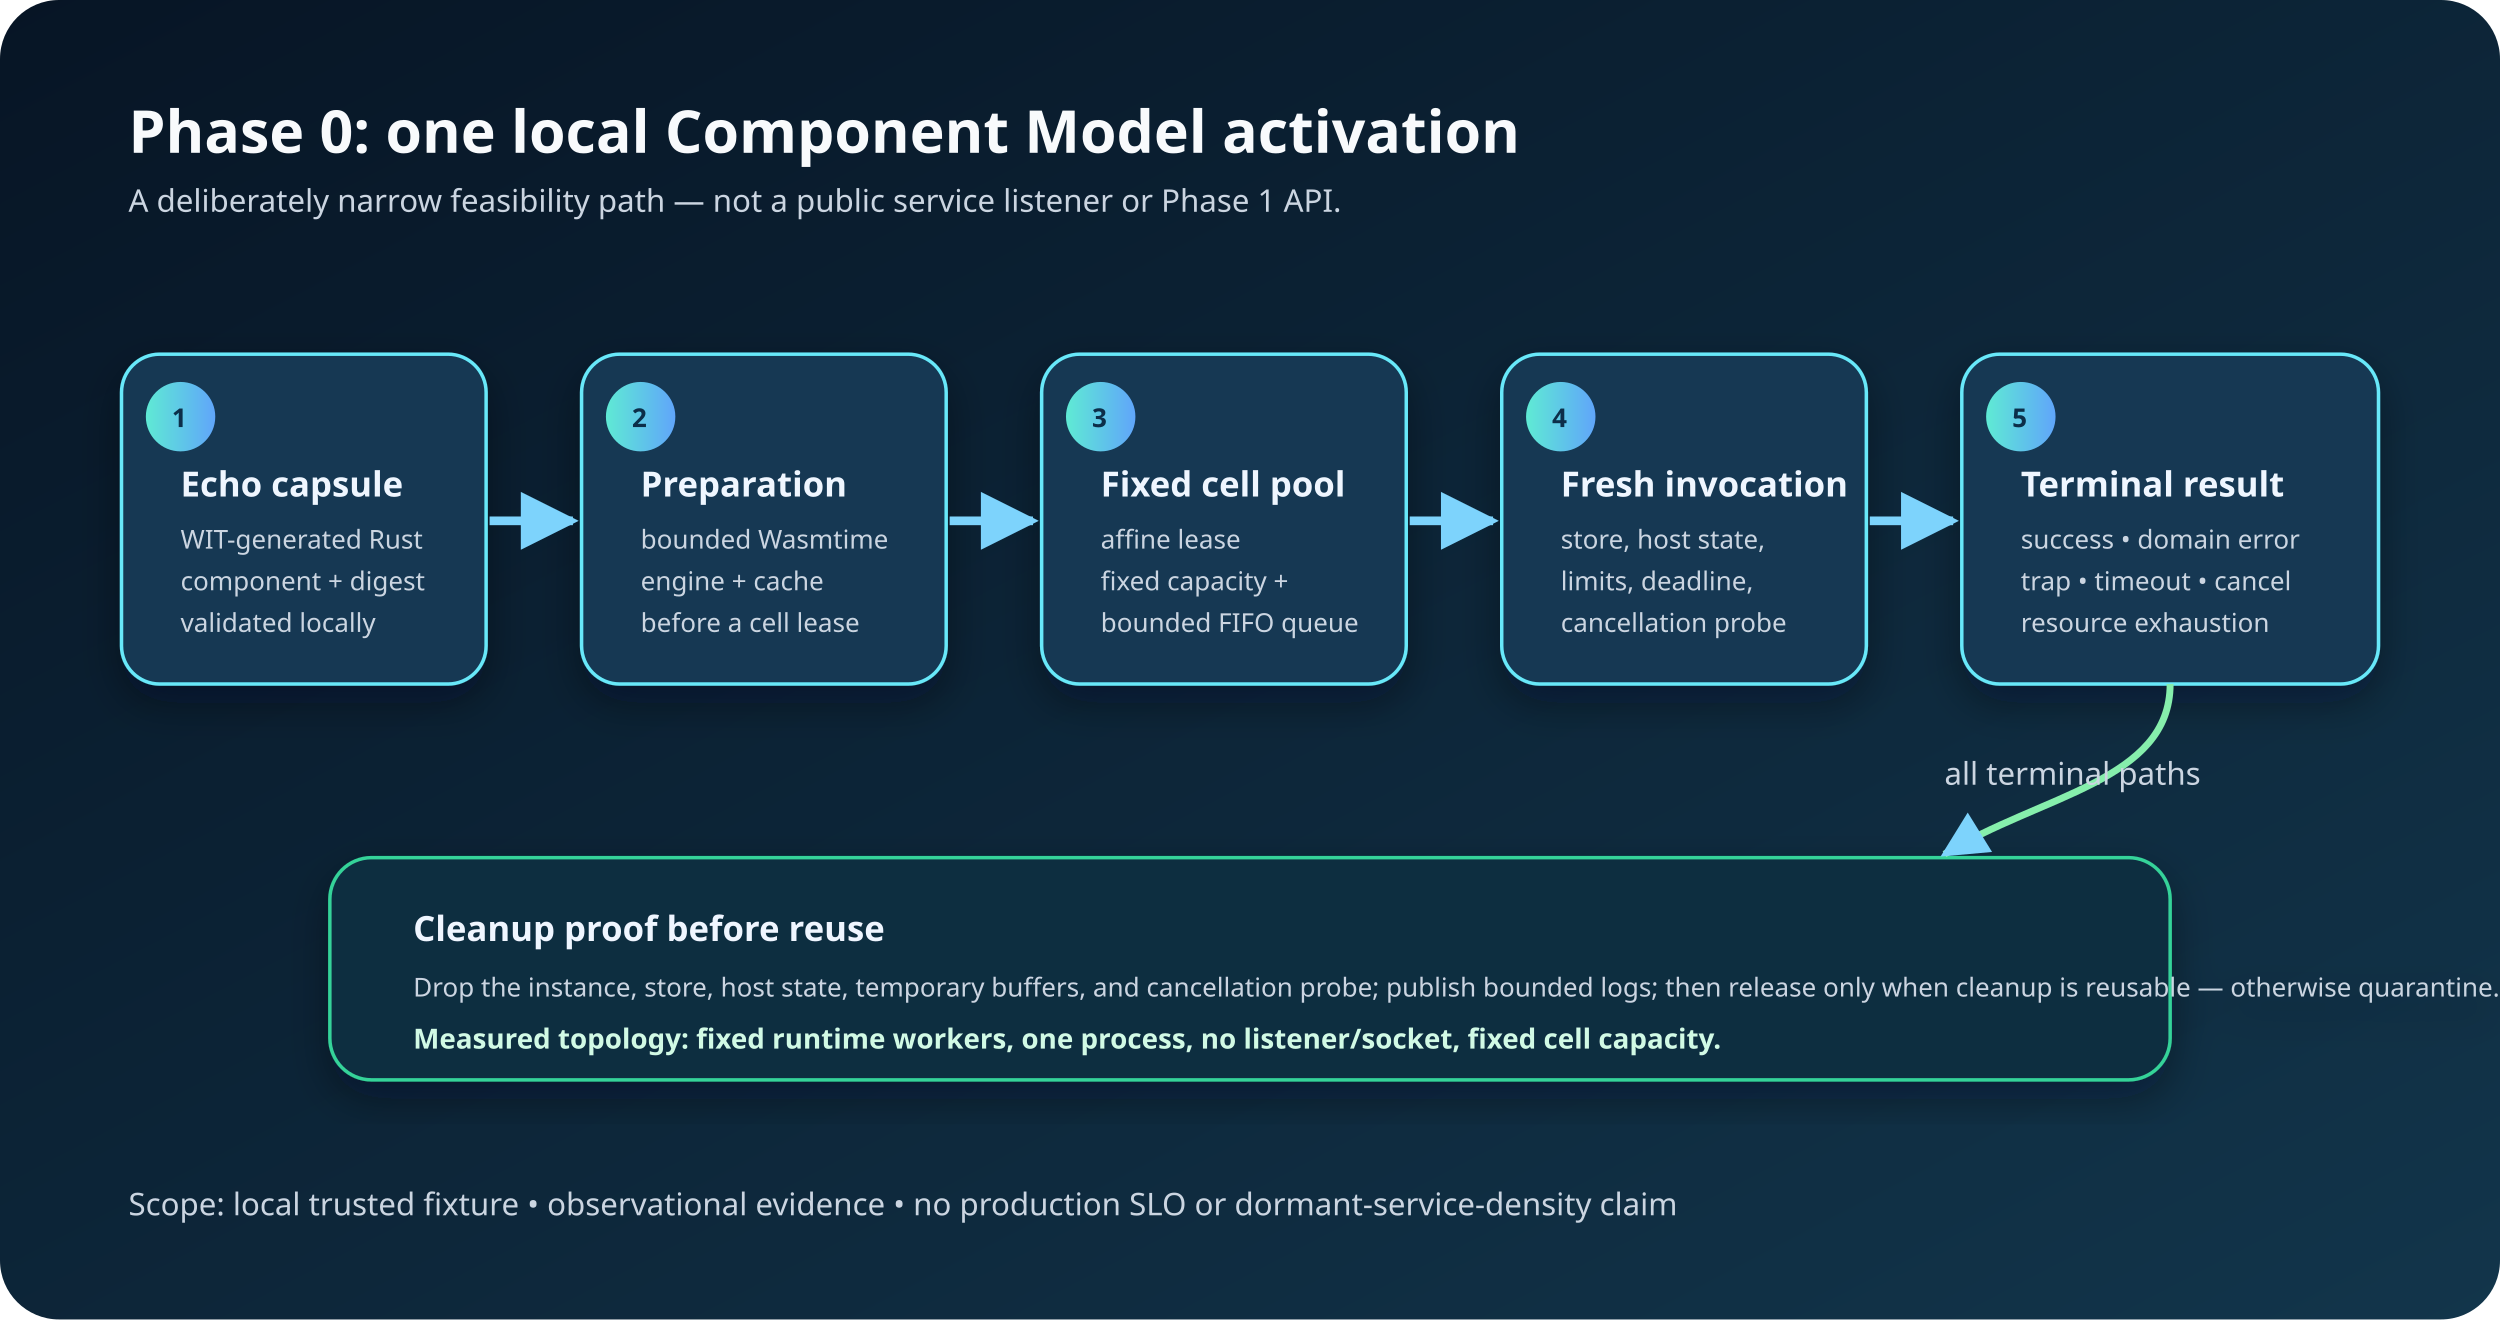
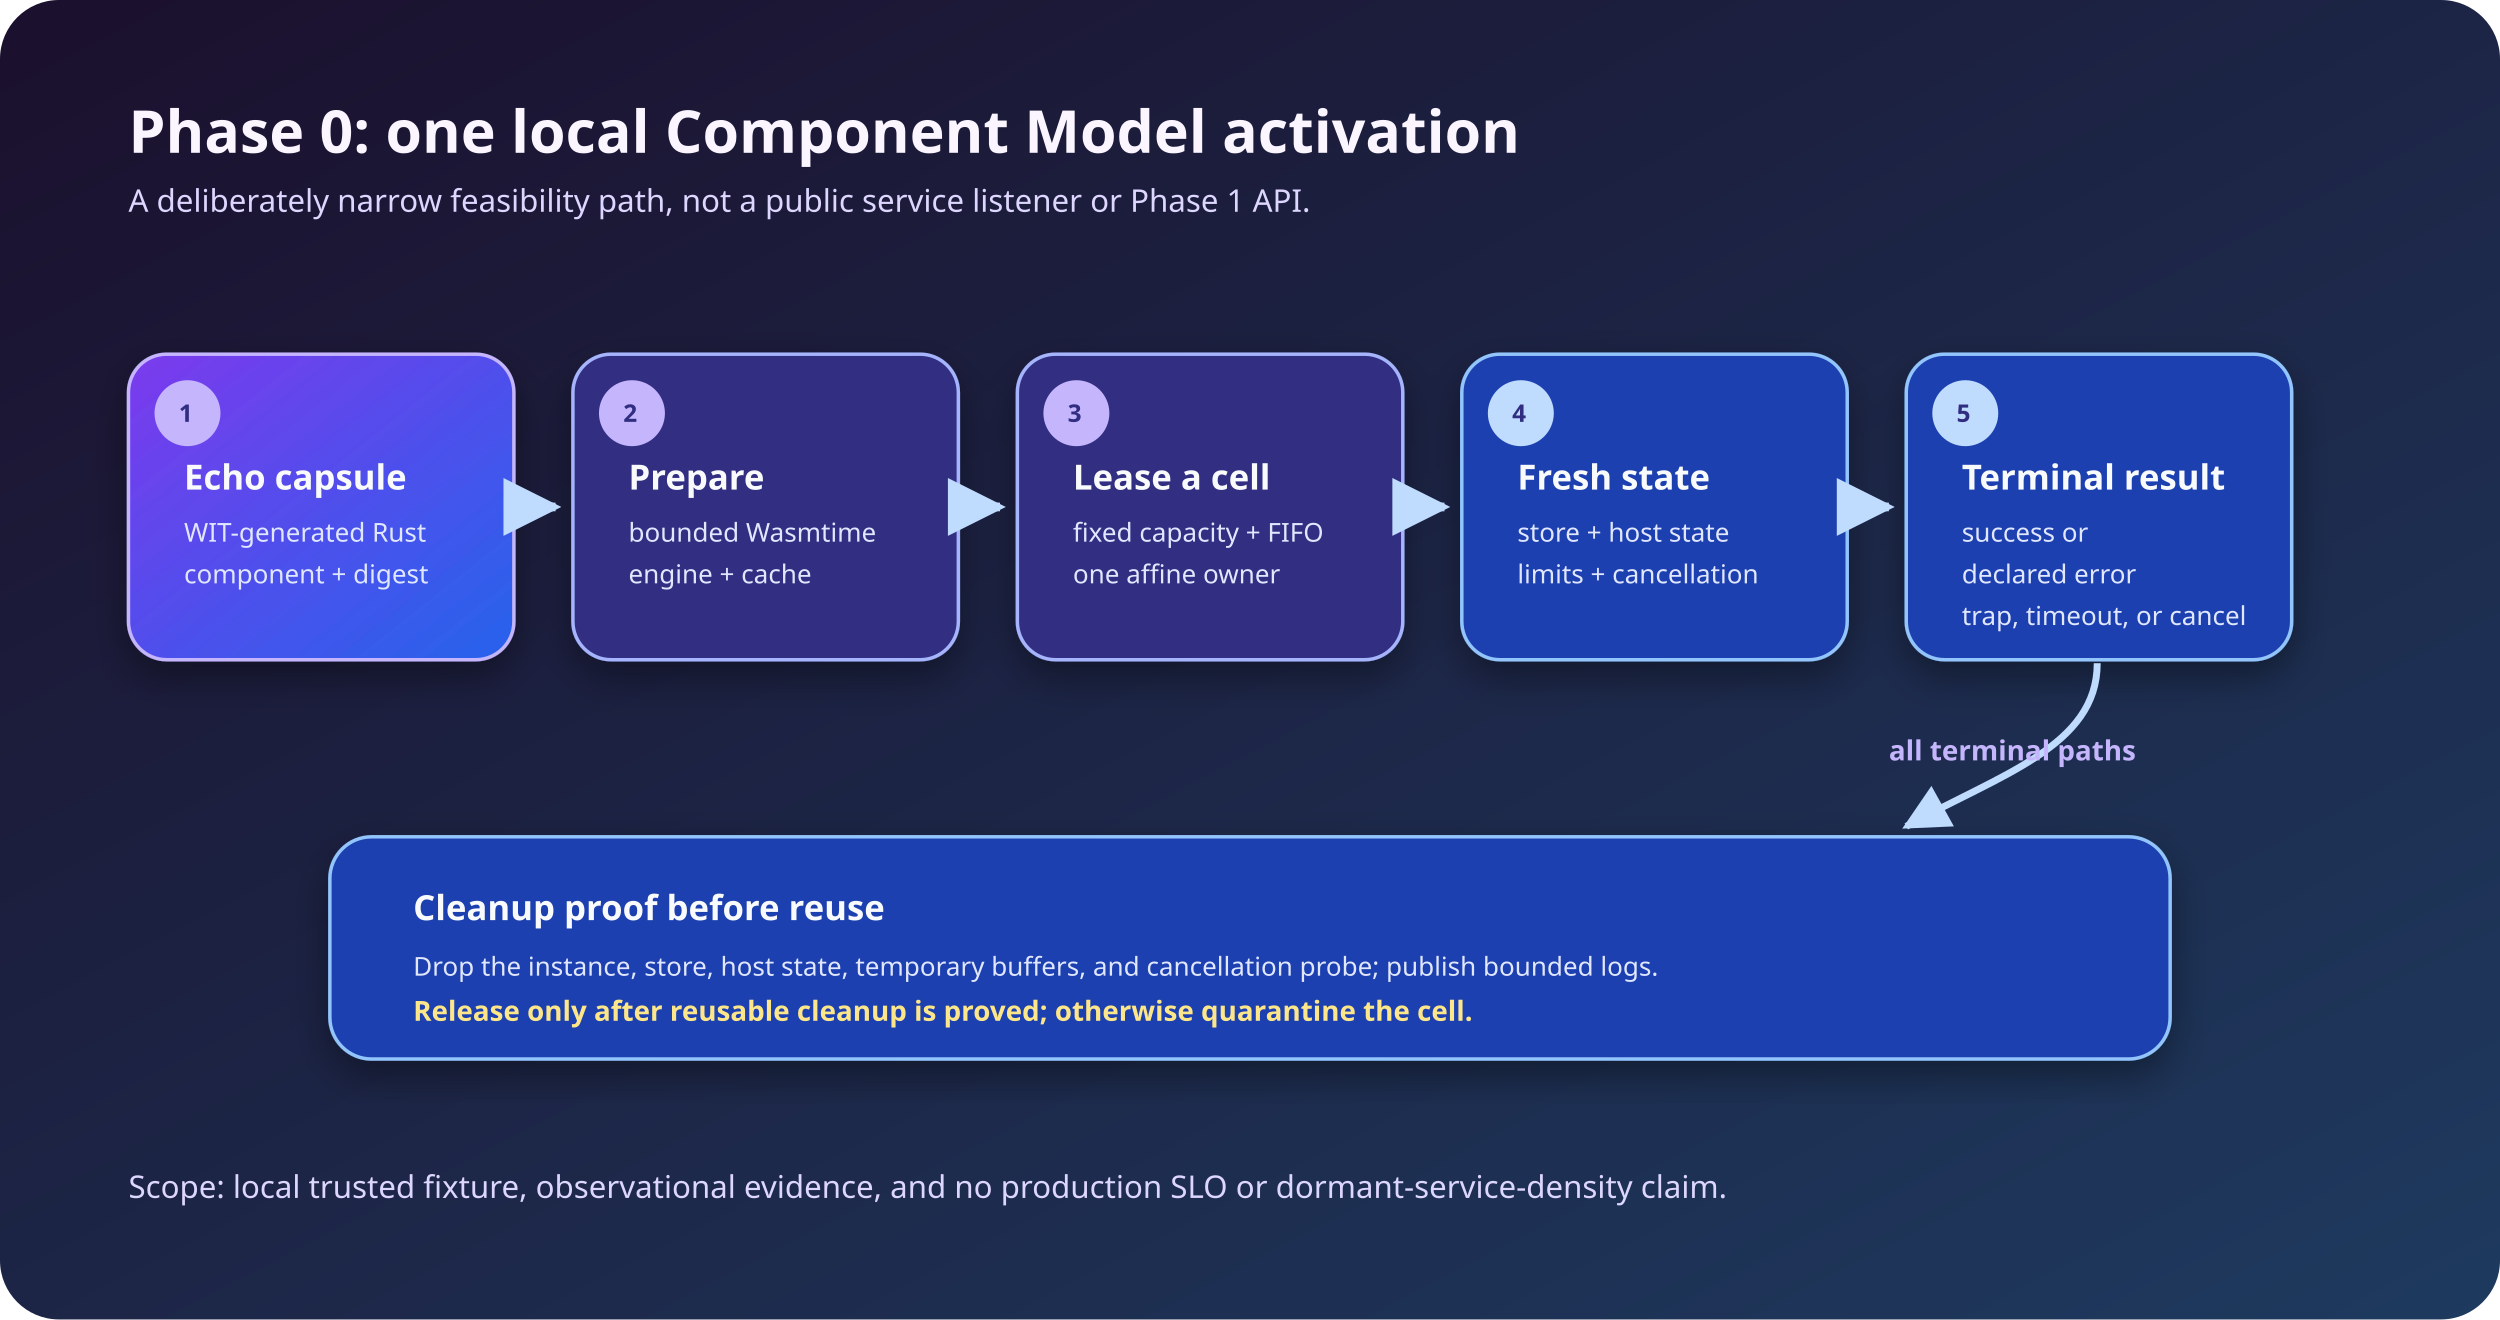
- <svg xmlns="http://www.w3.org/2000/svg" viewBox="0 0 1440 760" role="img" aria-labelledby="title description">
+ <svg xmlns="http://www.w3.org/2000/svg" viewBox="0 0 1440 760" role="img" aria-labelledby="wiki-activation-flow-title wiki-activation-flow-description">
  <defs>
-     <linearGradient id="background" x1="0" y1="0" x2="1" y2="1">
-       <stop offset="0" stop-color="#071525" />
-       <stop offset="1" stop-color="#12354b" />
+     <linearGradient id="wiki-activation-flow-background" x1="0" y1="0" x2="1" y2="1">
+       <stop offset="0" stop-color="#1b102d" />
+       <stop offset="1" stop-color="#1e3a5f" />
    </linearGradient>
-     <linearGradient id="accent" x1="0" y1="0" x2="1" y2="0">
-       <stop offset="0" stop-color="#5eead4" />
-       <stop offset="1" stop-color="#60a5fa" />
+     <linearGradient id="wiki-activation-flow-evidence" x1="0" y1="0" x2="1" y2="1">
+       <stop offset="0" stop-color="#7c3aed" />
+       <stop offset="1" stop-color="#2563eb" />
    </linearGradient>
-     <filter id="shadow" x="-20%" y="-20%" width="140%" height="140%">
-       <feDropShadow dx="0" dy="10" stdDeviation="12" flood-color="#020617" flood-opacity=".38" />
+     <marker id="wiki-activation-flow-arrow" viewBox="0 0 12 12" refX="10" refY="6" markerWidth="8" markerHeight="8" orient="auto-start-reverse">
+       <path d="M 1 1 L 11 6 L 1 11 z" fill="#bfdbfe" />
+     </marker>
+     <filter id="wiki-activation-flow-shadow" x="-20%" y="-20%" width="140%" height="140%">
+       <feDropShadow dx="0" dy="9" stdDeviation="11" flood-color="#09090b" flood-opacity=".38" />
    </filter>
-     <marker id="arrow" viewBox="0 0 12 12" refX="10" refY="6" markerWidth="8" markerHeight="8" orient="auto-start-reverse">
-       <path d="M 1 1 L 11 6 L 1 11 z" fill="#7dd3fc" />
-     </marker>
    <style>
-       .heading { font: 700 34px system-ui, sans-serif; fill: #f8fafc; }
-       .subheading { font: 400 18px system-ui, sans-serif; fill: #cbd5e1; }
-       .box-title { font: 700 20px system-ui, sans-serif; fill: #eff6ff; }
-       .box-copy { font: 400 15px system-ui, sans-serif; fill: #cbd5e1; }
-       .note { font: 600 16px system-ui, sans-serif; fill: #d1fae5; }
-       .step { font: 700 15px system-ui, sans-serif; fill: #082f49; }
+       .heading { font: 700 34px system-ui, sans-serif; fill: #faf5ff; }
+       .subheading { font: 400 18px system-ui, sans-serif; fill: #ddd6fe; }
+       .step { font: 700 14px system-ui, sans-serif; fill: #312e81; }
+       .box-title { font: 700 20px system-ui, sans-serif; fill: #f8fafc; }
+       .box-copy { font: 400 15px system-ui, sans-serif; fill: #e0e7ff; }
+       .note { font: 600 16px system-ui, sans-serif; fill: #c4b5fd; }
+       .warning { font: 700 16px system-ui, sans-serif; fill: #fde68a; }
    </style>
  </defs>
-   <rect width="1440" height="760" rx="34" fill="url(#background)" />
+   <rect width="1440" height="760" rx="34" fill="url(#wiki-activation-flow-background)" />
  <text x="74" y="88" class="heading">Phase 0: one local Component Model activation</text>
-   <text x="74" y="122" class="subheading">A deliberately narrow feasibility path — not a public service listener or Phase 1 API.</text>
-   <g filter="url(#shadow)">
-     <rect x="70" y="204" width="210" height="190" rx="22" fill="#143752" stroke="#67e8f9" stroke-width="2" />
-     <circle cx="104" cy="240" r="20" fill="url(#accent)" />
-     <text x="99" y="246" class="step">1</text>
-     <text x="104" y="286" class="box-title">Echo capsule</text>
-     <text x="104" y="316" class="box-copy">WIT-generated Rust</text>
-     <text x="104" y="340" class="box-copy">component + digest</text>
-     <text x="104" y="364" class="box-copy">validated locally</text>
-     <rect x="335" y="204" width="210" height="190" rx="22" fill="#143752" stroke="#67e8f9" stroke-width="2" />
-     <circle cx="369" cy="240" r="20" fill="url(#accent)" />
-     <text x="364" y="246" class="step">2</text>
-     <text x="369" y="286" class="box-title">Preparation</text>
-     <text x="369" y="316" class="box-copy">bounded Wasmtime</text>
-     <text x="369" y="340" class="box-copy">engine + cache</text>
-     <text x="369" y="364" class="box-copy">before a cell lease</text>
-     <rect x="600" y="204" width="210" height="190" rx="22" fill="#143752" stroke="#67e8f9" stroke-width="2" />
-     <circle cx="634" cy="240" r="20" fill="url(#accent)" />
-     <text x="629" y="246" class="step">3</text>
-     <text x="634" y="286" class="box-title">Fixed cell pool</text>
-     <text x="634" y="316" class="box-copy">affine lease</text>
-     <text x="634" y="340" class="box-copy">fixed capacity +</text>
-     <text x="634" y="364" class="box-copy">bounded FIFO queue</text>
-     <rect x="865" y="204" width="210" height="190" rx="22" fill="#143752" stroke="#67e8f9" stroke-width="2" />
-     <circle cx="899" cy="240" r="20" fill="url(#accent)" />
-     <text x="894" y="246" class="step">4</text>
-     <text x="899" y="286" class="box-title">Fresh invocation</text>
-     <text x="899" y="316" class="box-copy">store, host state,</text>
-     <text x="899" y="340" class="box-copy">limits, deadline,</text>
-     <text x="899" y="364" class="box-copy">cancellation probe</text>
-     <rect x="1130" y="204" width="240" height="190" rx="22" fill="#143752" stroke="#67e8f9" stroke-width="2" />
-     <circle cx="1164" cy="240" r="20" fill="url(#accent)" />
-     <text x="1159" y="246" class="step">5</text>
-     <text x="1164" y="286" class="box-title">Terminal result</text>
-     <text x="1164" y="316" class="box-copy">success • domain error</text>
-     <text x="1164" y="340" class="box-copy">trap • timeout • cancel</text>
-     <text x="1164" y="364" class="box-copy">resource exhaustion</text>
+   <text x="74" y="122" class="subheading">A deliberately narrow feasibility path, not a public service listener or Phase 1 API.</text>
+   <g filter="url(#wiki-activation-flow-shadow)">
+     <rect x="74" y="204" width="222" height="176" rx="22" fill="url(#wiki-activation-flow-evidence)" stroke="#c4b5fd" stroke-width="2" />
+     <rect x="330" y="204" width="222" height="176" rx="22" fill="#312e81" stroke="#a5b4fc" stroke-width="2" />
+     <rect x="586" y="204" width="222" height="176" rx="22" fill="#312e81" stroke="#a5b4fc" stroke-width="2" />
+     <rect x="842" y="204" width="222" height="176" rx="22" fill="#1e40af" stroke="#93c5fd" stroke-width="2" />
+     <rect x="1098" y="204" width="222" height="176" rx="22" fill="#1e40af" stroke="#93c5fd" stroke-width="2" />
  </g>
-   <path d="M 282 300 H 330" stroke="#7dd3fc" stroke-width="5" marker-end="url(#arrow)" />
-   <path d="M 547 300 H 595" stroke="#7dd3fc" stroke-width="5" marker-end="url(#arrow)" />
-   <path d="M 812 300 H 860" stroke="#7dd3fc" stroke-width="5" marker-end="url(#arrow)" />
-   <path d="M 1077 300 H 1125" stroke="#7dd3fc" stroke-width="5" marker-end="url(#arrow)" />
-   <g filter="url(#shadow)">
-     <rect x="190" y="494" width="1060" height="128" rx="24" fill="#0f2d41" stroke="#34d399" stroke-width="2" />
-     <text x="238" y="542" class="box-title">Cleanup proof before reuse</text>
-     <text x="238" y="574" class="box-copy">Drop the instance, store, host state, temporary buffers, and cancellation probe; publish bounded logs; then release only when cleanup is reusable — otherwise quarantine.</text>
-     <text x="238" y="604" class="note">Measured topology: fixed runtime workers, one process, no listener/socket, fixed cell capacity.</text>
+   <circle cx="108" cy="238" r="19" fill="#c4b5fd" />
+   <text x="103" y="243" class="step">1</text>
+   <text x="106" y="282" class="box-title">Echo capsule</text>
+   <text x="106" y="312" class="box-copy">WIT-generated Rust</text>
+   <text x="106" y="336" class="box-copy">component + digest</text>
+   <circle cx="364" cy="238" r="19" fill="#c4b5fd" />
+   <text x="359" y="243" class="step">2</text>
+   <text x="362" y="282" class="box-title">Prepare</text>
+   <text x="362" y="312" class="box-copy">bounded Wasmtime</text>
+   <text x="362" y="336" class="box-copy">engine + cache</text>
+   <circle cx="620" cy="238" r="19" fill="#c4b5fd" />
+   <text x="615" y="243" class="step">3</text>
+   <text x="618" y="282" class="box-title">Lease a cell</text>
+   <text x="618" y="312" class="box-copy">fixed capacity + FIFO</text>
+   <text x="618" y="336" class="box-copy">one affine owner</text>
+   <circle cx="876" cy="238" r="19" fill="#bfdbfe" />
+   <text x="871" y="243" class="step">4</text>
+   <text x="874" y="282" class="box-title">Fresh state</text>
+   <text x="874" y="312" class="box-copy">store + host state</text>
+   <text x="874" y="336" class="box-copy">limits + cancellation</text>
+   <circle cx="1132" cy="238" r="19" fill="#bfdbfe" />
+   <text x="1127" y="243" class="step">5</text>
+   <text x="1130" y="282" class="box-title">Terminal result</text>
+   <text x="1130" y="312" class="box-copy">success or</text>
+   <text x="1130" y="336" class="box-copy">declared error</text>
+   <text x="1130" y="360" class="box-copy">trap, timeout, or cancel</text>
+   <path d="M 298 292 H 320" stroke="#bfdbfe" stroke-width="5" marker-end="url(#wiki-activation-flow-arrow)" />
+   <path d="M 554 292 H 576" stroke="#bfdbfe" stroke-width="5" marker-end="url(#wiki-activation-flow-arrow)" />
+   <path d="M 810 292 H 832" stroke="#bfdbfe" stroke-width="5" marker-end="url(#wiki-activation-flow-arrow)" />
+   <path d="M 1066 292 H 1088" stroke="#bfdbfe" stroke-width="5" marker-end="url(#wiki-activation-flow-arrow)" />
+   <g filter="url(#wiki-activation-flow-shadow)">
+     <rect x="190" y="482" width="1060" height="128" rx="24" fill="#1e40af" stroke="#93c5fd" stroke-width="2" />
  </g>
-   <path d="M 1250 394 C 1250 450 1175 458 1120 492" fill="none" stroke="#86efac" stroke-width="4" marker-end="url(#arrow)" />
-   <text x="1120" y="452" class="subheading">all terminal paths</text>
-   <text x="74" y="700" class="subheading">Scope: local trusted fixture • observational evidence • no production SLO or dormant-service-density claim</text>
+   <text x="238" y="530" class="box-title">Cleanup proof before reuse</text>
+   <text x="238" y="562" class="box-copy">Drop the instance, store, host state, temporary buffers, and cancellation probe; publish bounded logs.</text>
+   <text x="238" y="588" class="warning">Release only after reusable cleanup is proved; otherwise quarantine the cell.</text>
+   <path d="M 1208 382 C 1208 430 1152 446 1098 476" fill="none" stroke="#bfdbfe" stroke-width="4" marker-end="url(#wiki-activation-flow-arrow)" />
+   <text x="1088" y="438" class="note">all terminal paths</text>
+   <text x="74" y="690" class="subheading">Scope: local trusted fixture, observational evidence, and no production SLO or dormant-service-density claim.</text>
</svg>
